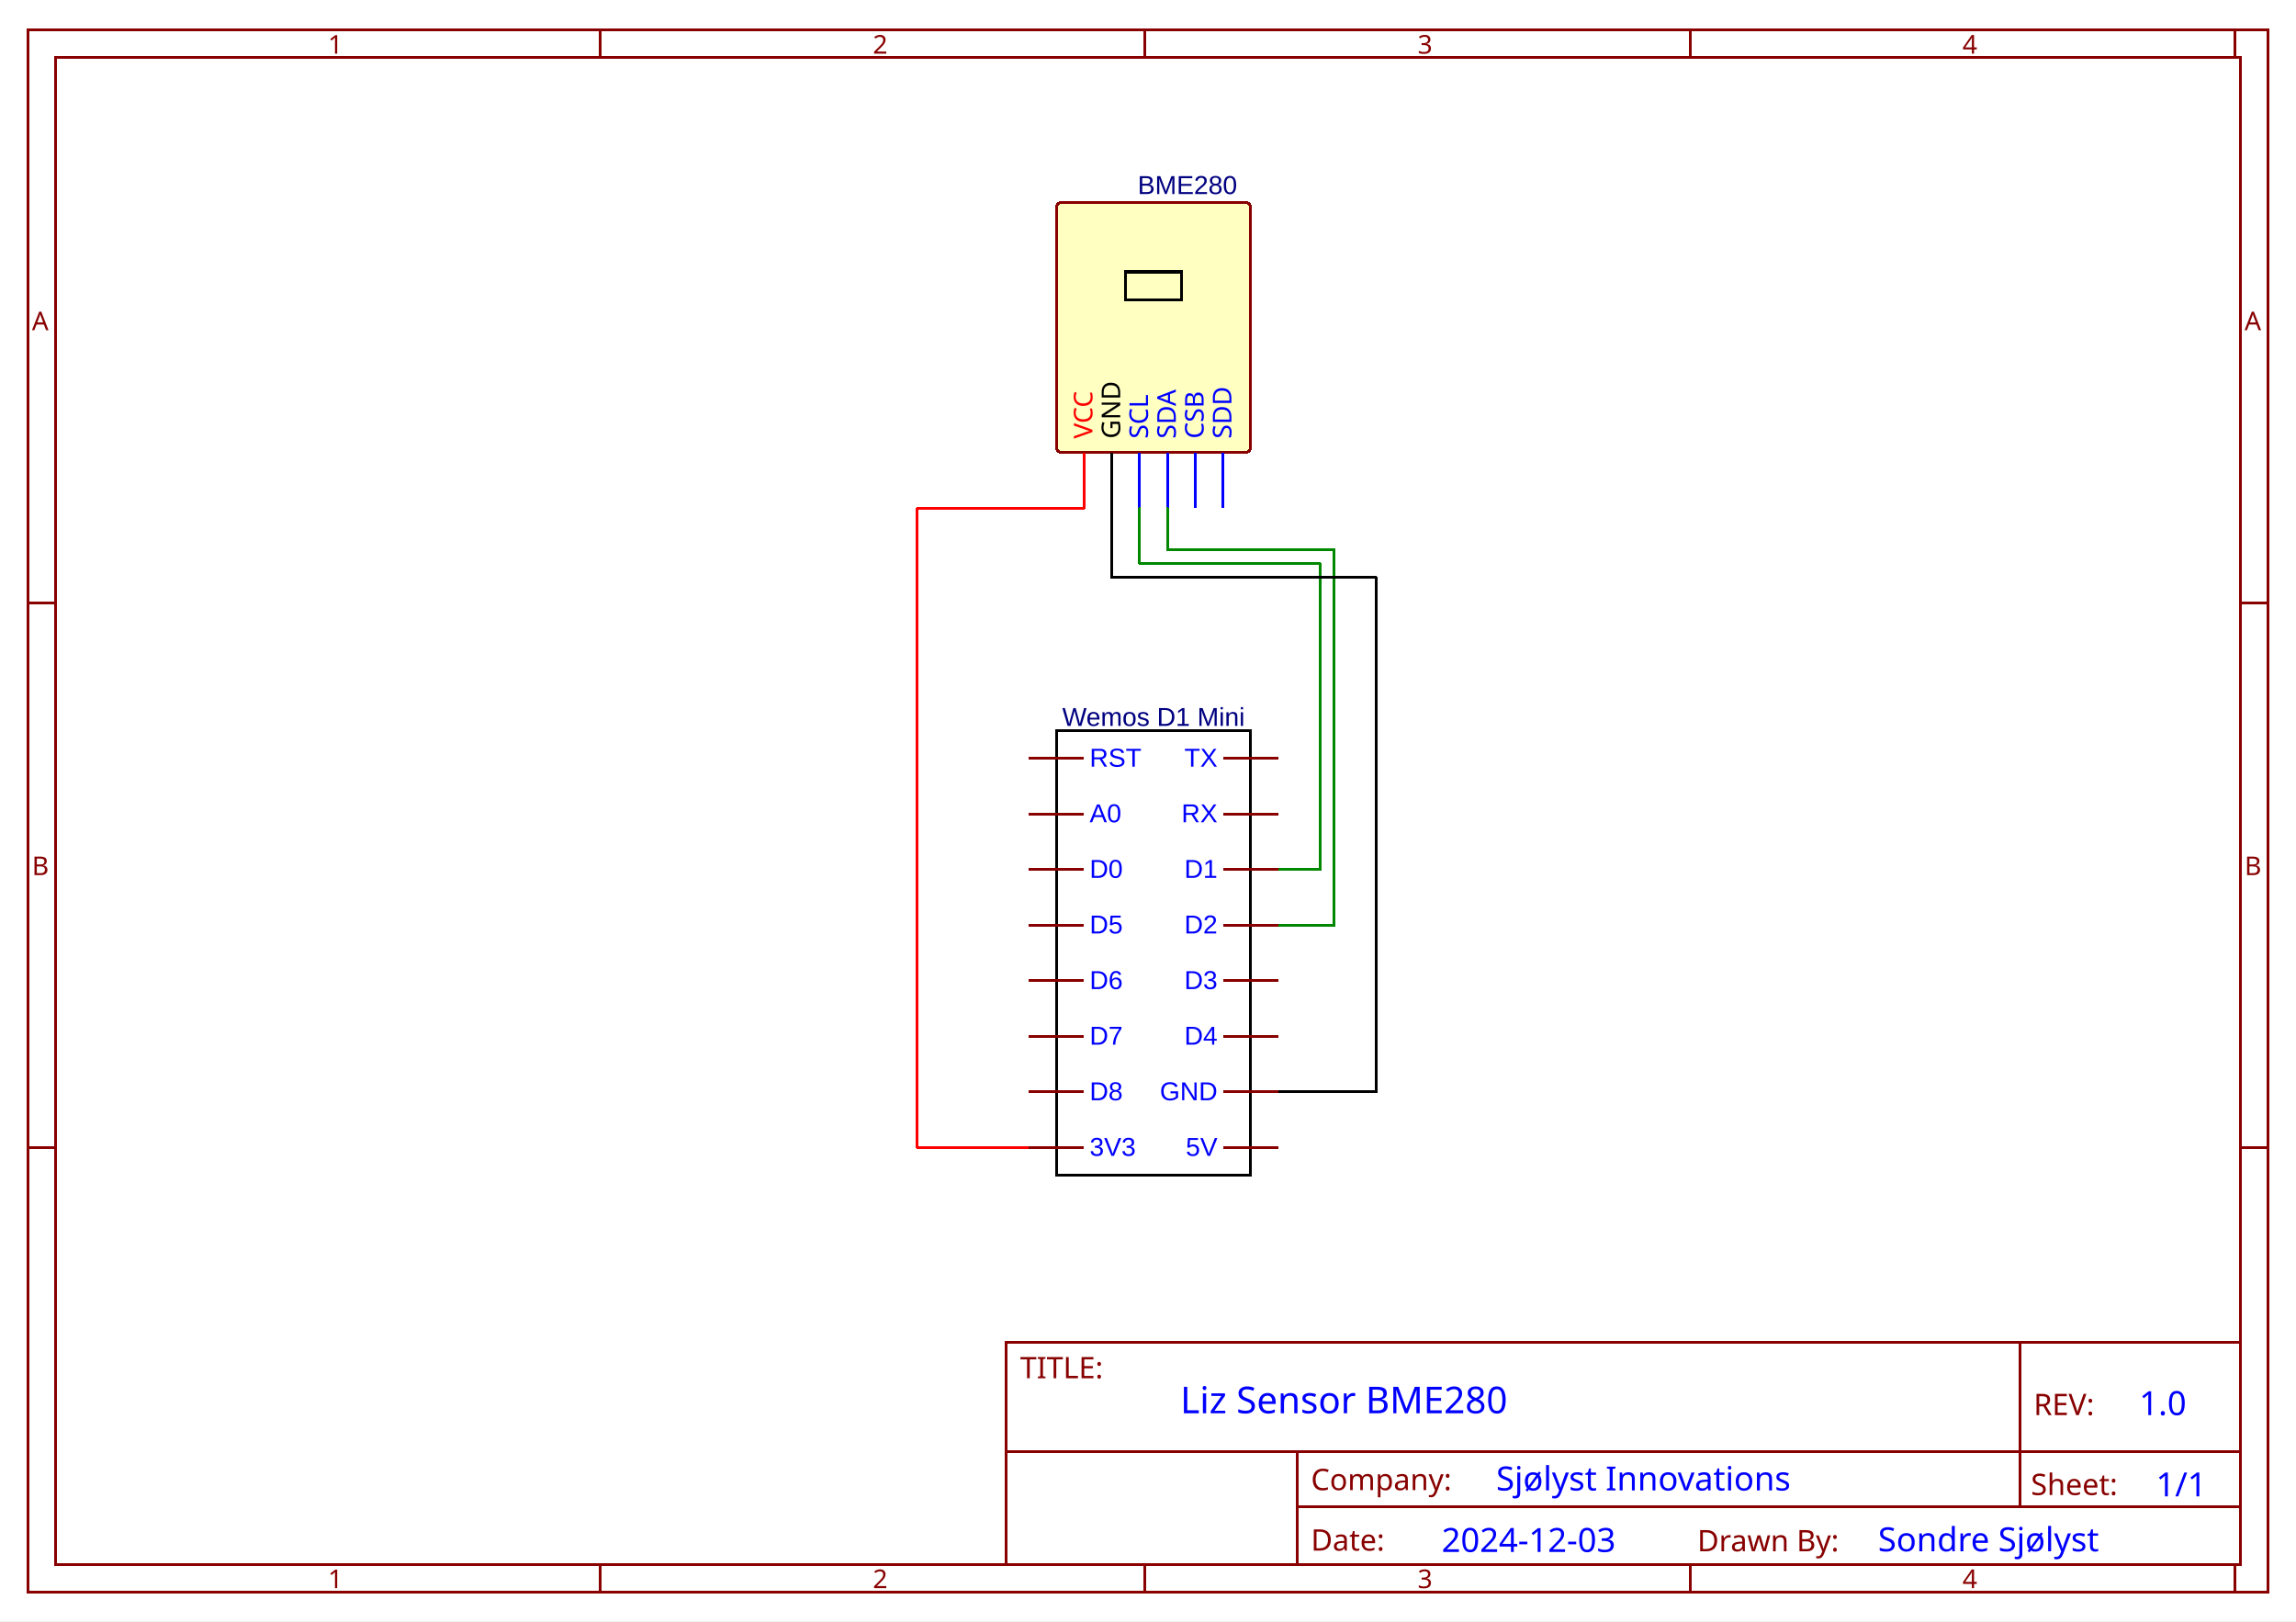
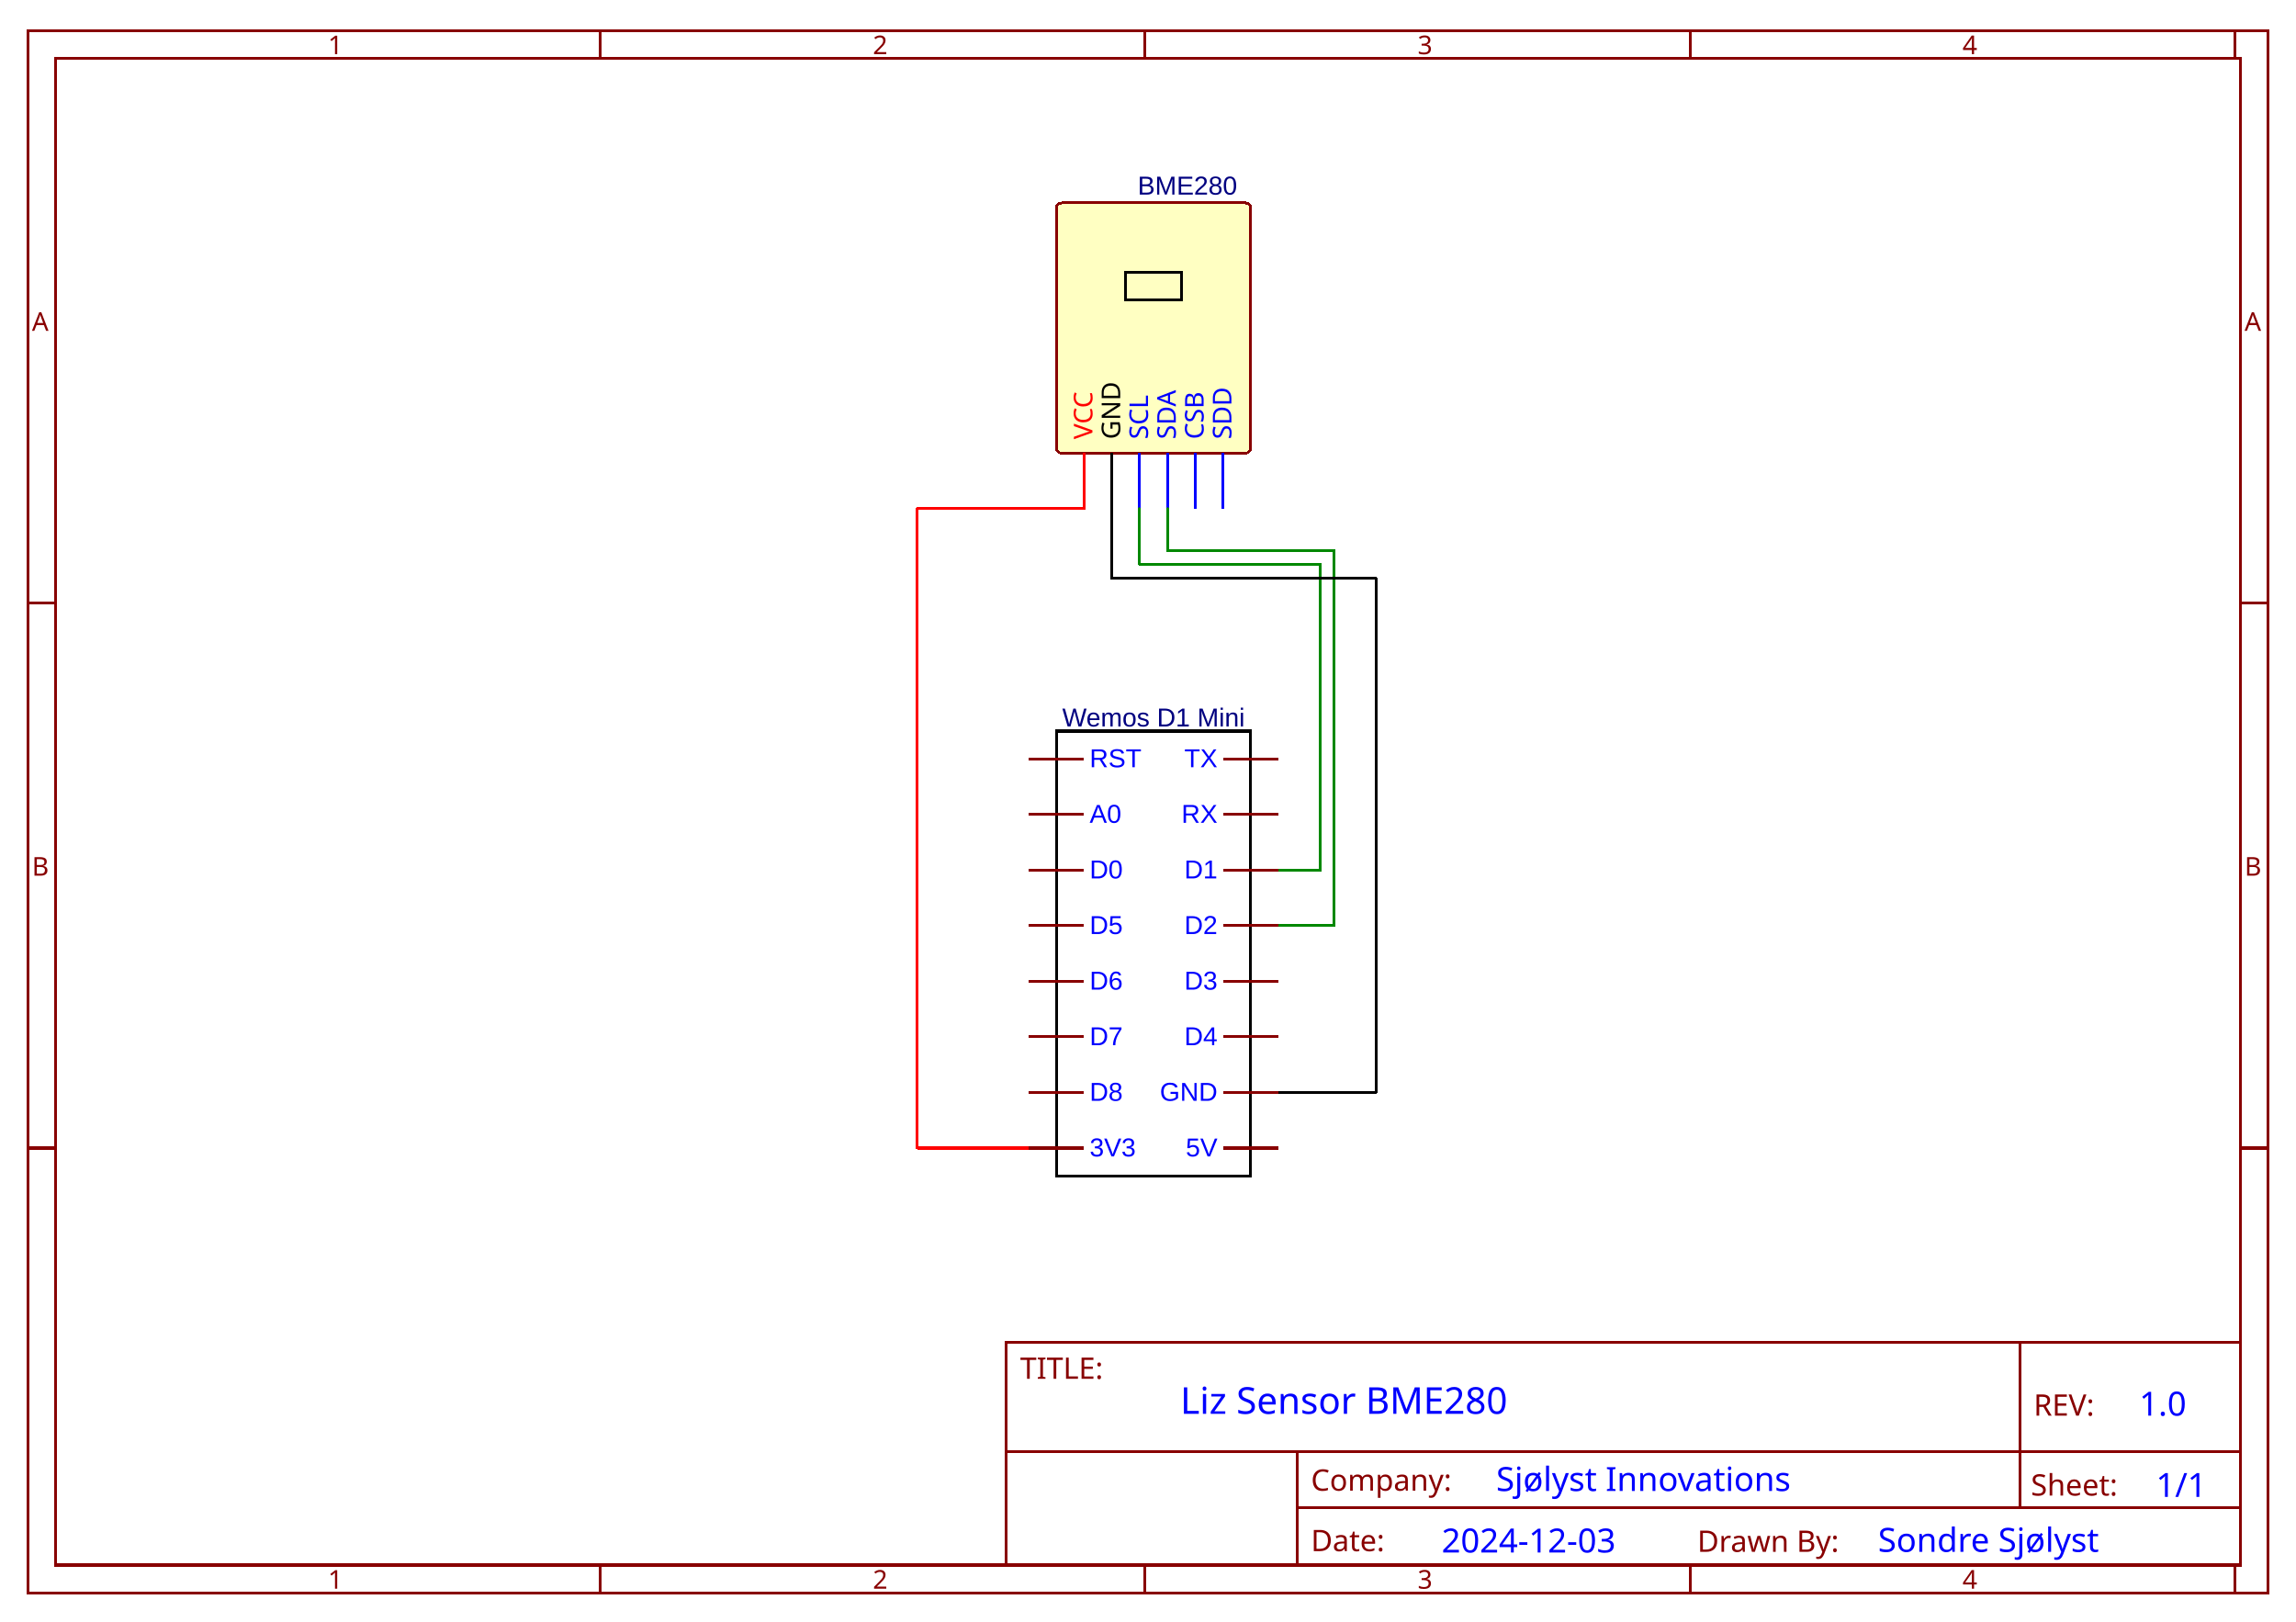
- <svg xmlns="http://www.w3.org/2000/svg" width="826" height="583.3" viewBox="-10 -572.8 826 583.3">
+ <svg xmlns="http://www.w3.org/2000/svg" width="826" height="583.4" viewBox="-10 -573 826 583.4">
  <style type="text/css">
path, polyline, polygon {stroke-linejoin:round;}
rect, circle, ellipse, polyline, line, polygon, path {shape-rendering:crispEdges;}
</style>
-   <rect x="-10" y="-572.8" width="826" height="583.3" fill="#FFFFFF" stroke="none" />
+   <rect x="-10" y="-573" width="826" height="583.4" fill="#FFFFFF" stroke="none" />
  <g id="g1" c_spiceCmd="null" c_para="Prefix Start`1`" importFlag="0" c_portOfADImportHack="" c_transformList="">
    <g c_origin="0,-562" c_para="package`NONE`Manufacturer Part`?`spicePre`.`" c_partid="part_lib_sheet" id="frame_lib_1" c_shapetype="group" c_etype="pinpart">
      <g c_partid="part_annotation" id="gge223" display="none" c_shapetype="group">
        <text c_note="note_name" x="227.5" y="-809" fill="#000080" font-family="Arial" font-size="7pt" font-weight="" font-style="" dominant-baseline="" text-anchor="start">A</text>
      </g>
      <g c_partid="part_annotation" id="gge220" display="none" c_shapetype="group">
        <text c_note="note_pre" x="228.5" y="-818" fill="#000080" font-family="Arial" font-size="7pt" font-weight="" font-style="" dominant-baseline="" text-anchor="start">A</text>
      </g>
      <path d="M 206 -552 L 206 -562 M 206 -10 L 206 0 M 402 -552 L 402 -562 M 402 -10 L 402 0 M 598 -552 L 598 -562 M 598 -10 L 598 0 M 794 -552 L 794 -562 M 794 -10 L 794 0 M 10 -356 L 0 -356 M 796 -356 L 806 -356 M 10 -160 L 0 -160 M 796 -160 L 806 -160" id="gge16278" locked="0" c_etype="frame_tick" stroke="#880000" stroke-width="1" fill="none" />
      <g c_partid="part_annotation" id="gge16281" locked="0" c_origin="1.5,-454" c_shapetype="group" c_etype="frame_tick">
        <text x="1.5" y="-454" fill="#880000" font-family="Verdana" font-size="7pt" font-weight="" font-style="" dominant-baseline="" text-anchor="start" type="comment">A</text>
      </g>
      <g c_partid="part_annotation" id="gge16287" locked="0" c_origin="797.5,-454" c_shapetype="group" c_etype="frame_tick">
        <text x="797.5" y="-454" fill="#880000" font-family="Verdana" font-size="7pt" font-weight="" font-style="" dominant-baseline="" text-anchor="start" type="comment">A</text>
      </g>
      <g c_partid="part_annotation" id="gge16293" locked="0" c_origin="1.5,-258" c_shapetype="group" c_etype="frame_tick">
        <text x="1.5" y="-258" fill="#880000" font-family="Verdana" font-size="7pt" font-weight="" font-style="" dominant-baseline="" text-anchor="start" type="comment">B</text>
      </g>
      <g c_partid="part_annotation" id="gge16299" locked="0" c_origin="797.5,-258" c_shapetype="group" c_etype="frame_tick">
        <text x="797.5" y="-258" fill="#880000" font-family="Verdana" font-size="7pt" font-weight="" font-style="" dominant-baseline="" text-anchor="start" type="comment">B</text>
      </g>
      <g c_partid="part_annotation" id="gge16305" locked="0" c_origin="108,-553.5" c_shapetype="group" c_etype="frame_tick">
        <text x="108" y="-553.5" fill="#880000" font-family="Verdana" font-size="7pt" font-weight="" font-style="" dominant-baseline="" text-anchor="start" type="comment">1</text>
      </g>
      <g c_partid="part_annotation" id="gge16311" locked="0" c_origin="108,-1.5" c_shapetype="group" c_etype="frame_tick">
        <text x="108" y="-1.5" fill="#880000" font-family="Verdana" font-size="7pt" font-weight="" font-style="" dominant-baseline="" text-anchor="start" type="comment">1</text>
      </g>
      <g c_partid="part_annotation" id="gge16317" locked="0" c_origin="304,-553.5" c_shapetype="group" c_etype="frame_tick">
        <text x="304" y="-553.5" fill="#880000" font-family="Verdana" font-size="7pt" font-weight="" font-style="" dominant-baseline="" text-anchor="start" type="comment">2</text>
      </g>
      <g c_partid="part_annotation" id="gge16323" locked="0" c_origin="304,-1.5" c_shapetype="group" c_etype="frame_tick">
        <text x="304" y="-1.5" fill="#880000" font-family="Verdana" font-size="7pt" font-weight="" font-style="" dominant-baseline="" text-anchor="start" type="comment">2</text>
      </g>
      <g c_partid="part_annotation" id="gge16329" locked="0" c_origin="500,-553.5" c_shapetype="group" c_etype="frame_tick">
        <text x="500" y="-553.5" fill="#880000" font-family="Verdana" font-size="7pt" font-weight="" font-style="" dominant-baseline="" text-anchor="start" type="comment">3</text>
      </g>
      <g c_partid="part_annotation" id="gge16335" locked="0" c_origin="500,-1.5" c_shapetype="group" c_etype="frame_tick">
        <text x="500" y="-1.5" fill="#880000" font-family="Verdana" font-size="7pt" font-weight="" font-style="" dominant-baseline="" text-anchor="start" type="comment">3</text>
      </g>
      <g c_partid="part_annotation" id="gge16341" locked="0" c_origin="696,-553.5" c_shapetype="group" c_etype="frame_tick">
        <text x="696" y="-553.5" fill="#880000" font-family="Verdana" font-size="7pt" font-weight="" font-style="" dominant-baseline="" text-anchor="start" type="comment">4</text>
      </g>
      <g c_partid="part_annotation" id="gge16347" locked="0" c_origin="696,-1.5" c_shapetype="group" c_etype="frame_tick">
        <text x="696" y="-1.5" fill="#880000" font-family="Verdana" font-size="7pt" font-weight="" font-style="" dominant-baseline="" text-anchor="start" type="comment">4</text>
      </g>
      <rect id="gge121" locked="0" c_etype="frame_innerbox" x="10" y="-552" width="786" height="542" stroke="#880000" stroke-width="1" fill="none" />
      <rect id="gge124" locked="0" c_etype="frame_outbox" x="0" y="-562" width="806" height="562" stroke="#880000" stroke-width="1" fill="none" />
      <rect id="gge127" locked="0" c_etype="frame_hitarea" x="352" y="-90" width="444" height="80" stroke="#880000" stroke-width="1" fill="none" />
      <polyline points="352.1 -50.75 795.63 -50.75" stroke="#880000" id="gge130" locked="0" stroke-width="1" fill="none" stroke-linecap="round" />
      <polyline points="456.63 -30.75 795.63 -30.75" stroke="#880000" id="gge133" locked="0" stroke-width="1" fill="none" stroke-linecap="round" />
      <polyline points="716.61 -89.93 716.63 -50.75" stroke="#880000" id="gge136" locked="0" stroke-width="1" fill="none" stroke-linecap="round" />
      <polyline points="716.63 -50.75 716.63 -30.75" stroke="#880000" id="gge139" locked="0" stroke-width="1" fill="none" stroke-linecap="round" />
      <g c_partid="part_annotation" id="gge142" locked="0" c_origin="357,-77" c_shapetype="group" c_etype="pinpart">
        <text x="357" y="-77" fill="#880000" font-family="Verdana" font-size="8pt" font-weight="" font-style="" dominant-baseline="" text-anchor="start" type="comment">TITLE:</text>
      </g>
      <g c_partid="part_annotation" id="gge148" locked="0" c_origin="414.62,-64.41" c_shapetype="group" c_etype="frame_title">
        <text x="414.62" y="-64.41" fill="#0000FF" font-family="Verdana" font-size="10pt" font-weight="" font-style="" dominant-baseline="" text-anchor="start" type="comment">Liz Sensor BME280</text>
      </g>
      <g c_partid="part_annotation" id="gge154" locked="0" c_origin="721.62,-63.75" c_shapetype="group" c_etype="pinpart">
        <text x="721.62" y="-63.75" fill="#880000" font-family="Verdana" font-size="8pt" font-weight="" font-style="" dominant-baseline="" text-anchor="start" type="comment">REV:</text>
      </g>
      <g c_partid="part_annotation" id="gge160" locked="0" c_origin="759.62,-63.75" c_shapetype="group" c_etype="frame_version">
        <text x="759.62" y="-63.75" fill="#0000FF" font-family="Verdana" font-size="9pt" font-weight="" font-style="" dominant-baseline="" text-anchor="start" type="comment">1.0</text>
      </g>
      <g c_partid="part_annotation" id="gge166" locked="0" c_origin="461.62,-15" c_shapetype="group" c_etype="pinpart">
        <text x="461.62" y="-15" fill="#880000" font-family="Verdana" font-size="8pt" font-weight="" font-style="" dominant-baseline="" text-anchor="start" type="comment">Date:</text>
      </g>
      <g c_partid="part_annotation" id="gge172" locked="0" c_origin="508.62,-14.52" c_shapetype="group" c_etype="frame_date">
        <text x="508.62" y="-14.52" fill="#0000FF" font-family="Verdana" font-size="9pt" font-weight="" font-style="" dominant-baseline="" text-anchor="start" type="comment">2024-12-03</text>
      </g>
      <g c_partid="part_annotation" id="gge178" locked="0" c_origin="720.62,-35" c_shapetype="group" c_etype="pinpart">
        <text x="720.62" y="-35" fill="#880000" font-family="Verdana" font-size="8pt" font-weight="" font-style="" dominant-baseline="" text-anchor="start" type="comment">Sheet:</text>
      </g>
      <g c_partid="part_annotation" id="gge184" locked="0" c_origin="765.62,-34.52" c_shapetype="group" c_etype="frame_sheet">
        <text x="765.62" y="-34.52" fill="#0000FF" font-family="Verdana" font-size="9pt" font-weight="" font-style="" dominant-baseline="" text-anchor="start" type="comment">1/1</text>
      </g>
      <g c_partid="part_annotation" id="gge190" locked="0" c_origin="600.62,-14.75" c_shapetype="group" c_etype="pinpart">
        <text x="600.62" y="-14.75" fill="#880000" font-family="Verdana" font-size="8pt" font-weight="" font-style="" dominant-baseline="" text-anchor="start" type="comment">Drawn By:</text>
      </g>
      <g c_partid="part_annotation" id="gge196" locked="0" c_origin="665.63,-14.75" c_shapetype="group" c_etype="frame_drawn">
        <text x="665.63" y="-14.75" fill="#0000FF" font-family="Verdana" font-size="9pt" font-weight="" font-style="" dominant-baseline="" text-anchor="start" type="comment">Sondre Sjølyst</text>
      </g>
      <g c_partid="part_annotation" id="gge202" locked="0" c_origin="461.62,-36.75" c_shapetype="group" c_etype="pinpart">
        <text x="461.62" y="-36.75" fill="#880000" font-family="Verdana" font-size="8pt" font-weight="" font-style="" dominant-baseline="" text-anchor="start" type="comment">Company:</text>
      </g>
      <g c_partid="part_annotation" id="gge208" locked="0" c_origin="528.25,-36.64" c_shapetype="group" c_etype="frame_company">
        <text x="528.25" y="-36.64" fill="#0000FF" font-family="Verdana" font-size="9pt" font-weight="" font-style="" dominant-baseline="" text-anchor="start" type="comment">Sjølyst Innovations</text>
      </g>
      <polyline points="456.63 -50.75 456.63 -10.75" stroke="#880000" id="gge214" locked="0" stroke-width="1" fill="none" stroke-linecap="round" />
    </g>
    <g c_origin="390,-400" c_para="package`BME280`spicePre`S`spiceSymbolName`BME280`Manufacturer Part``" c_partid="part_lib_gge1f85ce8582d644cc" id="gge1f85ce8582d644cc" locked="0" c_shapetype="group" c_etype="pinpart" puuid="f4443fdf64594ce58b67eb2fa0b97996" uuid="bd086889fdd7470aa7f1d9d4b137a4cc" convert_to_pcb="yes" datastrid="" pdatastrid="" utime="1733246326" add_into_bom="yes" c_rotation="90">
      <g c_partid="part_annotation" id="gge15253" c_shapetype="group">
        <text c_note="note_name" x="399.29" y="-503" fill="#000080" font-family="Arial" font-size="7pt" font-weight="" font-style="" dominant-baseline="" text-anchor="start">BME280</text>
      </g>
      <g c_partid="part_annotation" id="gge15575" display="none" c_shapetype="group">
        <text c_note="note_pre" x="399.29" y="-512.14" fill="#000080" font-family="Arial" font-size="7pt" font-weight="" font-style="" dominant-baseline="" text-anchor="start">S1</text>
      </g>
      <rect id="gge15265" locked="0" c_etype="" x="370" y="-500" rx="2" ry="2" width="70" height="90" stroke="#880000" stroke-width="1" fill="#FFFFC2" />
      <g c_partid="part_pin" c_etype="pinpart" c_show="show" c_elec="1" c_spicepin="1" c_origin="380,-390" id="gge15268" locked="0" c_rotation="270">
        <text x="383" y="-415" font-family="Verdana" font-size="7pt" fill="#FF0000" text-anchor="start" c_pinname="VCC" transform="rotate(270,383,-415)">VCC</text>
        <text x="379" y="-405" font-family="Verdana" font-size="7pt" fill="#FF0000" text-anchor="end" c_pinnumber="1" display="none" transform="rotate(270,379,-405)">1</text>
        <circle c_pindot="true" class="pindot" cx="380" cy="-390" r="2" fill="none" stroke="none" />
        <path d="M 380 -390 v -20" fill="none" stroke="#FF0000" stroke-width="1" />
        <circle cx="380" cy="-407" r="3" stroke="#FF0000" fill="none" stroke-width="1" display="none" />
        <path d="M 383 -410 L 380 -413 L 377 -410" fill="none" stroke="#FF0000" stroke-width="1" display="none" />
      </g>
      <g c_partid="part_pin" c_etype="pinpart" c_show="show" c_elec="1" c_spicepin="2" c_origin="390,-390" id="gge15289" locked="0" c_rotation="270">
        <text x="393" y="-415" font-family="Verdana" font-size="7pt" fill="#000000" text-anchor="start" c_pinname="GND" transform="rotate(270,393,-415)">GND</text>
        <text x="389" y="-405" font-family="Verdana" font-size="7pt" fill="#000000" text-anchor="end" c_pinnumber="2" display="none" transform="rotate(270,389,-405)">2</text>
        <circle c_pindot="true" class="pindot" cx="390" cy="-390" r="2" fill="none" stroke="none" />
        <path d="M 390 -390 v -20" fill="none" stroke="#000000" stroke-width="1" />
        <circle cx="390" cy="-407" r="3" stroke="#000000" fill="none" stroke-width="1" display="none" />
        <path d="M 393 -410 L 390 -413 L 387 -410" fill="none" stroke="#000000" stroke-width="1" display="none" />
      </g>
      <g c_partid="part_pin" c_etype="pinpart" c_show="show" c_elec="1" c_spicepin="3" c_origin="400,-390" id="gge15310" locked="0" c_rotation="270">
        <text x="403" y="-415" font-family="Verdana" font-size="7pt" fill="#0000FF" text-anchor="start" c_pinname="SCL" transform="rotate(270,403,-415)">SCL</text>
        <text x="399" y="-405" font-family="Verdana" font-size="7pt" fill="#0000FF" text-anchor="end" c_pinnumber="3" display="none" transform="rotate(270,399,-405)">3</text>
        <circle c_pindot="true" class="pindot" cx="400" cy="-390" r="2" fill="none" stroke="none" />
        <path d="M 400 -390 v -20" fill="none" stroke="#0000FF" stroke-width="1" />
        <circle cx="400" cy="-407" r="3" stroke="#0000FF" fill="none" stroke-width="1" display="none" />
        <path d="M 403 -410 L 400 -413 L 397 -410" fill="none" stroke="#0000FF" stroke-width="1" display="none" />
      </g>
      <g c_partid="part_pin" c_etype="pinpart" c_show="show" c_elec="1" c_spicepin="4" c_origin="410,-390" id="gge15331" locked="0" c_rotation="270">
        <text x="413" y="-415" font-family="Verdana" font-size="7pt" fill="#0000FF" text-anchor="start" c_pinname="SDA" transform="rotate(270,413,-415)">SDA</text>
        <text x="409" y="-405" font-family="Verdana" font-size="7pt" fill="#0000FF" text-anchor="end" c_pinnumber="4" display="none" transform="rotate(270,409,-405)">4</text>
        <circle c_pindot="true" class="pindot" cx="410" cy="-390" r="2" fill="none" stroke="none" />
        <path d="M 410 -390 v -20" fill="none" stroke="#0000FF" stroke-width="1" />
        <circle cx="410" cy="-407" r="3" stroke="#0000FF" fill="none" stroke-width="1" display="none" />
        <path d="M 413 -410 L 410 -413 L 407 -410" fill="none" stroke="#0000FF" stroke-width="1" display="none" />
      </g>
      <g c_partid="part_pin" c_etype="pinpart" c_show="show" c_elec="1" c_spicepin="5" c_origin="420,-390" id="gge15352" locked="0" c_rotation="270">
        <text x="423" y="-415" font-family="Verdana" font-size="7pt" fill="#0000FF" text-anchor="start" c_pinname="CSB" transform="rotate(270,423,-415)">CSB</text>
        <text x="419" y="-405" font-family="Verdana" font-size="7pt" fill="#0000FF" text-anchor="end" c_pinnumber="5" display="none" transform="rotate(270,419,-405)">5</text>
        <circle c_pindot="true" class="pindot" cx="420" cy="-390" r="2" fill="none" stroke="none" />
        <path d="M 420 -390 v -20" fill="none" stroke="#0000FF" stroke-width="1" />
        <circle cx="420" cy="-407" r="3" stroke="#0000FF" fill="none" stroke-width="1" display="none" />
        <path d="M 423 -410 L 420 -413 L 417 -410" fill="none" stroke="#0000FF" stroke-width="1" display="none" />
      </g>
      <rect id="gge15373" locked="0" c_etype="" x="395" y="-475" width="20" height="10" stroke="#000000" stroke-width="1" fill="none" />
      <g c_partid="part_pin" c_etype="pinpart" c_show="show" c_elec="1" c_spicepin="6" c_origin="430,-390" id="gge15376" locked="0" c_rotation="270">
        <text x="433" y="-415" font-family="Verdana" font-size="7pt" fill="#0000FF" text-anchor="start" c_pinname="SDD" transform="rotate(270,433,-415)">SDD</text>
        <text x="429" y="-405" font-family="Verdana" font-size="7pt" fill="#0000FF" text-anchor="end" c_pinnumber="6" display="none" transform="rotate(270,429,-405)">6</text>
        <circle c_pindot="true" class="pindot" cx="430" cy="-390" r="2" fill="none" stroke="none" />
        <path d="M 430 -390 v -20" fill="none" stroke="#0000FF" stroke-width="1" />
        <circle cx="430" cy="-407" r="3" stroke="#0000FF" fill="none" stroke-width="1" display="none" />
        <path d="M 433 -410 L 430 -413 L 427 -410" fill="none" stroke="#0000FF" stroke-width="1" display="none" />
      </g>
    </g>
    <polyline c_etype="wire" c_shapetype="line" points="380 -390 320 -390 320 -160 360 -160" stroke="#FF0000" id="gge15560" locked="0" stroke-width="1" fill="none" stroke-linecap="round" />
    <polyline c_etype="wire" c_shapetype="line" points="410 -390 410 -375 470 -375 470 -240 450 -240" stroke="#008800" id="gge15563" locked="0" stroke-width="1" fill="none" stroke-linecap="round" />
    <polyline c_etype="wire" c_shapetype="line" points="400 -390 400 -370 465 -370 465 -260 450 -260" stroke="#008800" id="gge15566" locked="0" stroke-width="1" fill="none" stroke-linecap="round" />
    <polyline c_etype="wire" c_shapetype="line" points="390 -390 390 -365 485 -365 485 -180 450 -180" stroke="#000000" id="gge15569" locked="0" stroke-width="1" fill="none" stroke-linecap="round" />
    <g c_origin="430,-300" c_para="package`WEMOS D1 MINI V3`Manufacturer``Manufacturer Part``Supplier``Supplier Part``link``Contributor`sonyslyst`spicePre`U`spiceSymbolName`Wemos D1 Mini`" c_partid="part_lib_ggecb0b11c0d247b51e" id="ggecb0b11c0d247b51e" locked="0" c_shapetype="group" c_etype="pinpart" puuid="27790f7882bb40ac86cf4901c9a83e67" uuid="fda64c2c181748b89fba05df221c4515" convert_to_pcb="yes" datastrid="7e884a0a66ba45848ab24c8a2365c746" pdatastrid="c3a315d242114a7c9faad86b1e1d0e86" utime="1733247306" add_into_bom="yes">
      <g c_partid="part_annotation" id="gge13525" c_shapetype="group">
        <text c_note="note_name" x="372.15" y="-311.67" fill="#000080" font-family="Arial" font-size="7pt" font-weight="" font-style="" dominant-baseline="" text-anchor="start">Wemos D1 Mini</text>
      </g>
      <g c_partid="part_annotation" id="gge15578" display="none" c_shapetype="group">
        <text c_note="note_pre" x="400" y="-322" fill="#000080" font-family="Arial" font-size="7pt" font-weight="" font-style="" dominant-baseline="" text-anchor="start">U1</text>
      </g>
      <rect id="gge15581" locked="0" c_etype="" x="370" y="-310" width="70" height="160" stroke="#000000" stroke-width="1" fill="none" />
      <g c_partid="part_pin" c_etype="pinpart" c_show="show" c_elec="3" c_spicepin="RST" c_origin="360,-300" id="gge15584" locked="0" c_rotation="180">
        <text x="382" y="-297" font-family="Arial" font-size="7pt" fill="#0000FF" text-anchor="start" c_pinname="RST">RST</text>
        <text x="375" y="-301" font-family="Arial" font-size="7pt" fill="#0000FF" text-anchor="end" c_pinnumber="RST" display="none">RST</text>
        <circle c_pindot="true" class="pindot" cx="360" cy="-300" r="2" fill="none" stroke="none" />
        <path d="M 360 -300 h 20" fill="none" stroke="#880000" stroke-width="1" />
        <circle cx="377" cy="-300" r="3" stroke="#880000" fill="none" stroke-width="1" display="none" />
        <path d="M 380 -297 L 383 -300 L 380 -303" fill="none" stroke="#880000" stroke-width="1" display="none" />
      </g>
      <g c_partid="part_pin" c_etype="pinpart" c_show="show" c_elec="3" c_spicepin="A0" c_origin="360,-280" id="gge15605" locked="0" c_rotation="180">
        <text x="382" y="-277" font-family="Arial" font-size="7pt" fill="#0000FF" text-anchor="start" c_pinname="A0">A0</text>
        <text x="375" y="-281" font-family="Arial" font-size="7pt" fill="#0000FF" text-anchor="end" c_pinnumber="A0" display="none">A0</text>
        <circle c_pindot="true" class="pindot" cx="360" cy="-280" r="2" fill="none" stroke="none" />
        <path d="M 360 -280 h 20" fill="none" stroke="#880000" stroke-width="1" />
        <circle cx="377" cy="-280" r="3" stroke="#880000" fill="none" stroke-width="1" display="none" />
        <path d="M 380 -277 L 383 -280 L 380 -283" fill="none" stroke="#880000" stroke-width="1" display="none" />
      </g>
      <g c_partid="part_pin" c_etype="pinpart" c_show="show" c_elec="3" c_spicepin="D0" c_origin="360,-260" id="gge15626" locked="0" c_rotation="180">
        <text x="382" y="-257" font-family="Arial" font-size="7pt" fill="#0000FF" text-anchor="start" c_pinname="D0">D0</text>
        <text x="375" y="-261" font-family="Arial" font-size="7pt" fill="#0000FF" text-anchor="end" c_pinnumber="D0" display="none">D0</text>
        <circle c_pindot="true" class="pindot" cx="360" cy="-260" r="2" fill="none" stroke="none" />
        <path d="M 360 -260 h 20" fill="none" stroke="#880000" stroke-width="1" />
        <circle cx="377" cy="-260" r="3" stroke="#880000" fill="none" stroke-width="1" display="none" />
        <path d="M 380 -257 L 383 -260 L 380 -263" fill="none" stroke="#880000" stroke-width="1" display="none" />
      </g>
      <g c_partid="part_pin" c_etype="pinpart" c_show="show" c_elec="3" c_spicepin="D5" c_origin="360,-240" id="gge15647" locked="0" c_rotation="180">
        <text x="382" y="-237" font-family="Arial" font-size="7pt" fill="#0000FF" text-anchor="start" c_pinname="D5">D5</text>
        <text x="375" y="-241" font-family="Arial" font-size="7pt" fill="#0000FF" text-anchor="end" c_pinnumber="D5" display="none">D5</text>
        <circle c_pindot="true" class="pindot" cx="360" cy="-240" r="2" fill="none" stroke="none" />
        <path d="M 360 -240 h 20" fill="none" stroke="#880000" stroke-width="1" />
        <circle cx="377" cy="-240" r="3" stroke="#880000" fill="none" stroke-width="1" display="none" />
        <path d="M 380 -237 L 383 -240 L 380 -243" fill="none" stroke="#880000" stroke-width="1" display="none" />
      </g>
      <g c_partid="part_pin" c_etype="pinpart" c_show="show" c_elec="3" c_spicepin="D6" c_origin="360,-220" id="gge15668" locked="0" c_rotation="180">
        <text x="382" y="-217" font-family="Arial" font-size="7pt" fill="#0000FF" text-anchor="start" c_pinname="D6">D6</text>
        <text x="375" y="-221" font-family="Arial" font-size="7pt" fill="#0000FF" text-anchor="end" c_pinnumber="D6" display="none">D6</text>
        <circle c_pindot="true" class="pindot" cx="360" cy="-220" r="2" fill="none" stroke="none" />
        <path d="M 360 -220 h 20" fill="none" stroke="#880000" stroke-width="1" />
        <circle cx="377" cy="-220" r="3" stroke="#880000" fill="none" stroke-width="1" display="none" />
        <path d="M 380 -217 L 383 -220 L 380 -223" fill="none" stroke="#880000" stroke-width="1" display="none" />
      </g>
      <g c_partid="part_pin" c_etype="pinpart" c_show="show" c_elec="3" c_spicepin="D7" c_origin="360,-200" id="gge15689" locked="0" c_rotation="180">
        <text x="382" y="-197" font-family="Arial" font-size="7pt" fill="#0000FF" text-anchor="start" c_pinname="D7">D7</text>
        <text x="375" y="-201" font-family="Arial" font-size="7pt" fill="#0000FF" text-anchor="end" c_pinnumber="D7" display="none">D7</text>
        <circle c_pindot="true" class="pindot" cx="360" cy="-200" r="2" fill="none" stroke="none" />
        <path d="M 360 -200 h 20" fill="none" stroke="#880000" stroke-width="1" />
        <circle cx="377" cy="-200" r="3" stroke="#880000" fill="none" stroke-width="1" display="none" />
        <path d="M 380 -197 L 383 -200 L 380 -203" fill="none" stroke="#880000" stroke-width="1" display="none" />
      </g>
      <g c_partid="part_pin" c_etype="pinpart" c_show="show" c_elec="3" c_spicepin="D8" c_origin="360,-180" id="gge15710" locked="0" c_rotation="180">
        <text x="382" y="-177" font-family="Arial" font-size="7pt" fill="#0000FF" text-anchor="start" c_pinname="D8">D8</text>
        <text x="375" y="-181" font-family="Arial" font-size="7pt" fill="#0000FF" text-anchor="end" c_pinnumber="D8" display="none">D8</text>
        <circle c_pindot="true" class="pindot" cx="360" cy="-180" r="2" fill="none" stroke="none" />
        <path d="M 360 -180 h 20" fill="none" stroke="#880000" stroke-width="1" />
        <circle cx="377" cy="-180" r="3" stroke="#880000" fill="none" stroke-width="1" display="none" />
        <path d="M 380 -177 L 383 -180 L 380 -183" fill="none" stroke="#880000" stroke-width="1" display="none" />
      </g>
      <g c_partid="part_pin" c_etype="pinpart" c_show="show" c_elec="3" c_spicepin="3V3" c_origin="360,-160" id="gge15731" locked="0" c_rotation="180">
        <text x="382" y="-157" font-family="Arial" font-size="7pt" fill="#0000FF" text-anchor="start" c_pinname="3V3">3V3</text>
        <text x="375" y="-161" font-family="Arial" font-size="7pt" fill="#0000FF" text-anchor="end" c_pinnumber="3V3" display="none">3V3</text>
        <circle c_pindot="true" class="pindot" cx="360" cy="-160" r="2" fill="none" stroke="none" />
        <path d="M 360 -160 h 20" fill="none" stroke="#880000" stroke-width="1" />
        <circle cx="377" cy="-160" r="3" stroke="#880000" fill="none" stroke-width="1" display="none" />
        <path d="M 380 -157 L 383 -160 L 380 -163" fill="none" stroke="#880000" stroke-width="1" display="none" />
      </g>
      <g c_partid="part_pin" c_etype="pinpart" c_show="show" c_elec="3" c_spicepin="5V" c_origin="450,-160" id="gge15752" locked="0" c_rotation="0">
        <text x="428" y="-157" font-family="Arial" font-size="7pt" fill="#0000FF" text-anchor="end" c_pinname="5V">5V</text>
        <text x="435" y="-161" font-family="Arial" font-size="7pt" fill="#0000FF" text-anchor="start" c_pinnumber="5V" display="none">5V</text>
        <circle c_pindot="true" class="pindot" cx="450" cy="-160" r="2" fill="none" stroke="none" />
        <path d="M 450 -160 h -20" fill="none" stroke="#880000" stroke-width="1" />
        <circle cx="433" cy="-160" r="3" stroke="#880000" fill="none" stroke-width="1" display="none" />
        <path d="M 430 -163 L 427 -160 L 430 -157" fill="none" stroke="#880000" stroke-width="1" display="none" />
      </g>
      <g c_partid="part_pin" c_etype="pinpart" c_show="show" c_elec="3" c_spicepin="GND" c_origin="450,-180" id="gge15773" locked="0" c_rotation="0">
        <text x="428" y="-177" font-family="Arial" font-size="7pt" fill="#0000FF" text-anchor="end" c_pinname="GND">GND</text>
        <text x="435" y="-181" font-family="Arial" font-size="7pt" fill="#0000FF" text-anchor="start" c_pinnumber="GND" display="none">GND</text>
        <circle c_pindot="true" class="pindot" cx="450" cy="-180" r="2" fill="none" stroke="none" />
        <path d="M 450 -180 h -20" fill="none" stroke="#880000" stroke-width="1" />
        <circle cx="433" cy="-180" r="3" stroke="#880000" fill="none" stroke-width="1" display="none" />
        <path d="M 430 -183 L 427 -180 L 430 -177" fill="none" stroke="#880000" stroke-width="1" display="none" />
      </g>
      <g c_partid="part_pin" c_etype="pinpart" c_show="show" c_elec="3" c_spicepin="D4" c_origin="450,-200" id="gge15794" locked="0" c_rotation="0">
        <text x="428" y="-197" font-family="Arial" font-size="7pt" fill="#0000FF" text-anchor="end" c_pinname="D4">D4</text>
        <text x="435" y="-201" font-family="Arial" font-size="7pt" fill="#0000FF" text-anchor="start" c_pinnumber="D4" display="none">D4</text>
        <circle c_pindot="true" class="pindot" cx="450" cy="-200" r="2" fill="none" stroke="none" />
        <path d="M 450 -200 h -20" fill="none" stroke="#880000" stroke-width="1" />
        <circle cx="433" cy="-200" r="3" stroke="#880000" fill="none" stroke-width="1" display="none" />
        <path d="M 430 -203 L 427 -200 L 430 -197" fill="none" stroke="#880000" stroke-width="1" display="none" />
      </g>
      <g c_partid="part_pin" c_etype="pinpart" c_show="show" c_elec="3" c_spicepin="D3" c_origin="450,-220" id="gge15815" locked="0" c_rotation="0">
        <text x="428" y="-217" font-family="Arial" font-size="7pt" fill="#0000FF" text-anchor="end" c_pinname="D3">D3</text>
        <text x="435" y="-221" font-family="Arial" font-size="7pt" fill="#0000FF" text-anchor="start" c_pinnumber="D3" display="none">D3</text>
        <circle c_pindot="true" class="pindot" cx="450" cy="-220" r="2" fill="none" stroke="none" />
        <path d="M 450 -220 h -20" fill="none" stroke="#880000" stroke-width="1" />
        <circle cx="433" cy="-220" r="3" stroke="#880000" fill="none" stroke-width="1" display="none" />
        <path d="M 430 -223 L 427 -220 L 430 -217" fill="none" stroke="#880000" stroke-width="1" display="none" />
      </g>
      <g c_partid="part_pin" c_etype="pinpart" c_show="show" c_elec="3" c_spicepin="D2" c_origin="450,-240" id="gge15836" locked="0" c_rotation="0">
        <text x="428" y="-237" font-family="Arial" font-size="7pt" fill="#0000FF" text-anchor="end" c_pinname="D2">D2</text>
        <text x="435" y="-241" font-family="Arial" font-size="7pt" fill="#0000FF" text-anchor="start" c_pinnumber="D2" display="none">D2</text>
        <circle c_pindot="true" class="pindot" cx="450" cy="-240" r="2" fill="none" stroke="none" />
        <path d="M 450 -240 h -20" fill="none" stroke="#880000" stroke-width="1" />
        <circle cx="433" cy="-240" r="3" stroke="#880000" fill="none" stroke-width="1" display="none" />
        <path d="M 430 -243 L 427 -240 L 430 -237" fill="none" stroke="#880000" stroke-width="1" display="none" />
      </g>
      <g c_partid="part_pin" c_etype="pinpart" c_show="show" c_elec="3" c_spicepin="D1" c_origin="450,-260" id="gge15857" locked="0" c_rotation="0">
        <text x="428" y="-257" font-family="Arial" font-size="7pt" fill="#0000FF" text-anchor="end" c_pinname="D1">D1</text>
        <text x="435" y="-261" font-family="Arial" font-size="7pt" fill="#0000FF" text-anchor="start" c_pinnumber="D1" display="none">D1</text>
        <circle c_pindot="true" class="pindot" cx="450" cy="-260" r="2" fill="none" stroke="none" />
        <path d="M 450 -260 h -20" fill="none" stroke="#880000" stroke-width="1" />
        <circle cx="433" cy="-260" r="3" stroke="#880000" fill="none" stroke-width="1" display="none" />
        <path d="M 430 -263 L 427 -260 L 430 -257" fill="none" stroke="#880000" stroke-width="1" display="none" />
      </g>
      <g c_partid="part_pin" c_etype="pinpart" c_show="show" c_elec="3" c_spicepin="RX" c_origin="450,-280" id="gge15878" locked="0" c_rotation="0">
        <text x="428" y="-277" font-family="Arial" font-size="7pt" fill="#0000FF" text-anchor="end" c_pinname="RX">RX</text>
        <text x="435" y="-281" font-family="Arial" font-size="7pt" fill="#0000FF" text-anchor="start" c_pinnumber="RX" display="none">RX</text>
        <circle c_pindot="true" class="pindot" cx="450" cy="-280" r="2" fill="none" stroke="none" />
        <path d="M 450 -280 h -20" fill="none" stroke="#880000" stroke-width="1" />
        <circle cx="433" cy="-280" r="3" stroke="#880000" fill="none" stroke-width="1" display="none" />
        <path d="M 430 -283 L 427 -280 L 430 -277" fill="none" stroke="#880000" stroke-width="1" display="none" />
      </g>
      <g c_partid="part_pin" c_etype="pinpart" c_show="show" c_elec="3" c_spicepin="TX" c_origin="450,-300" id="gge15899" locked="0" c_rotation="0">
        <text x="428" y="-297" font-family="Arial" font-size="7pt" fill="#0000FF" text-anchor="end" c_pinname="TX">TX</text>
        <text x="435" y="-301" font-family="Arial" font-size="7pt" fill="#0000FF" text-anchor="start" c_pinnumber="TX" display="none">TX</text>
        <circle c_pindot="true" class="pindot" cx="450" cy="-300" r="2" fill="none" stroke="none" />
        <path d="M 450 -300 h -20" fill="none" stroke="#880000" stroke-width="1" />
        <circle cx="433" cy="-300" r="3" stroke="#880000" fill="none" stroke-width="1" display="none" />
        <path d="M 430 -303 L 427 -300 L 430 -297" fill="none" stroke="#880000" stroke-width="1" display="none" />
      </g>
    </g>
  </g>
</svg>
